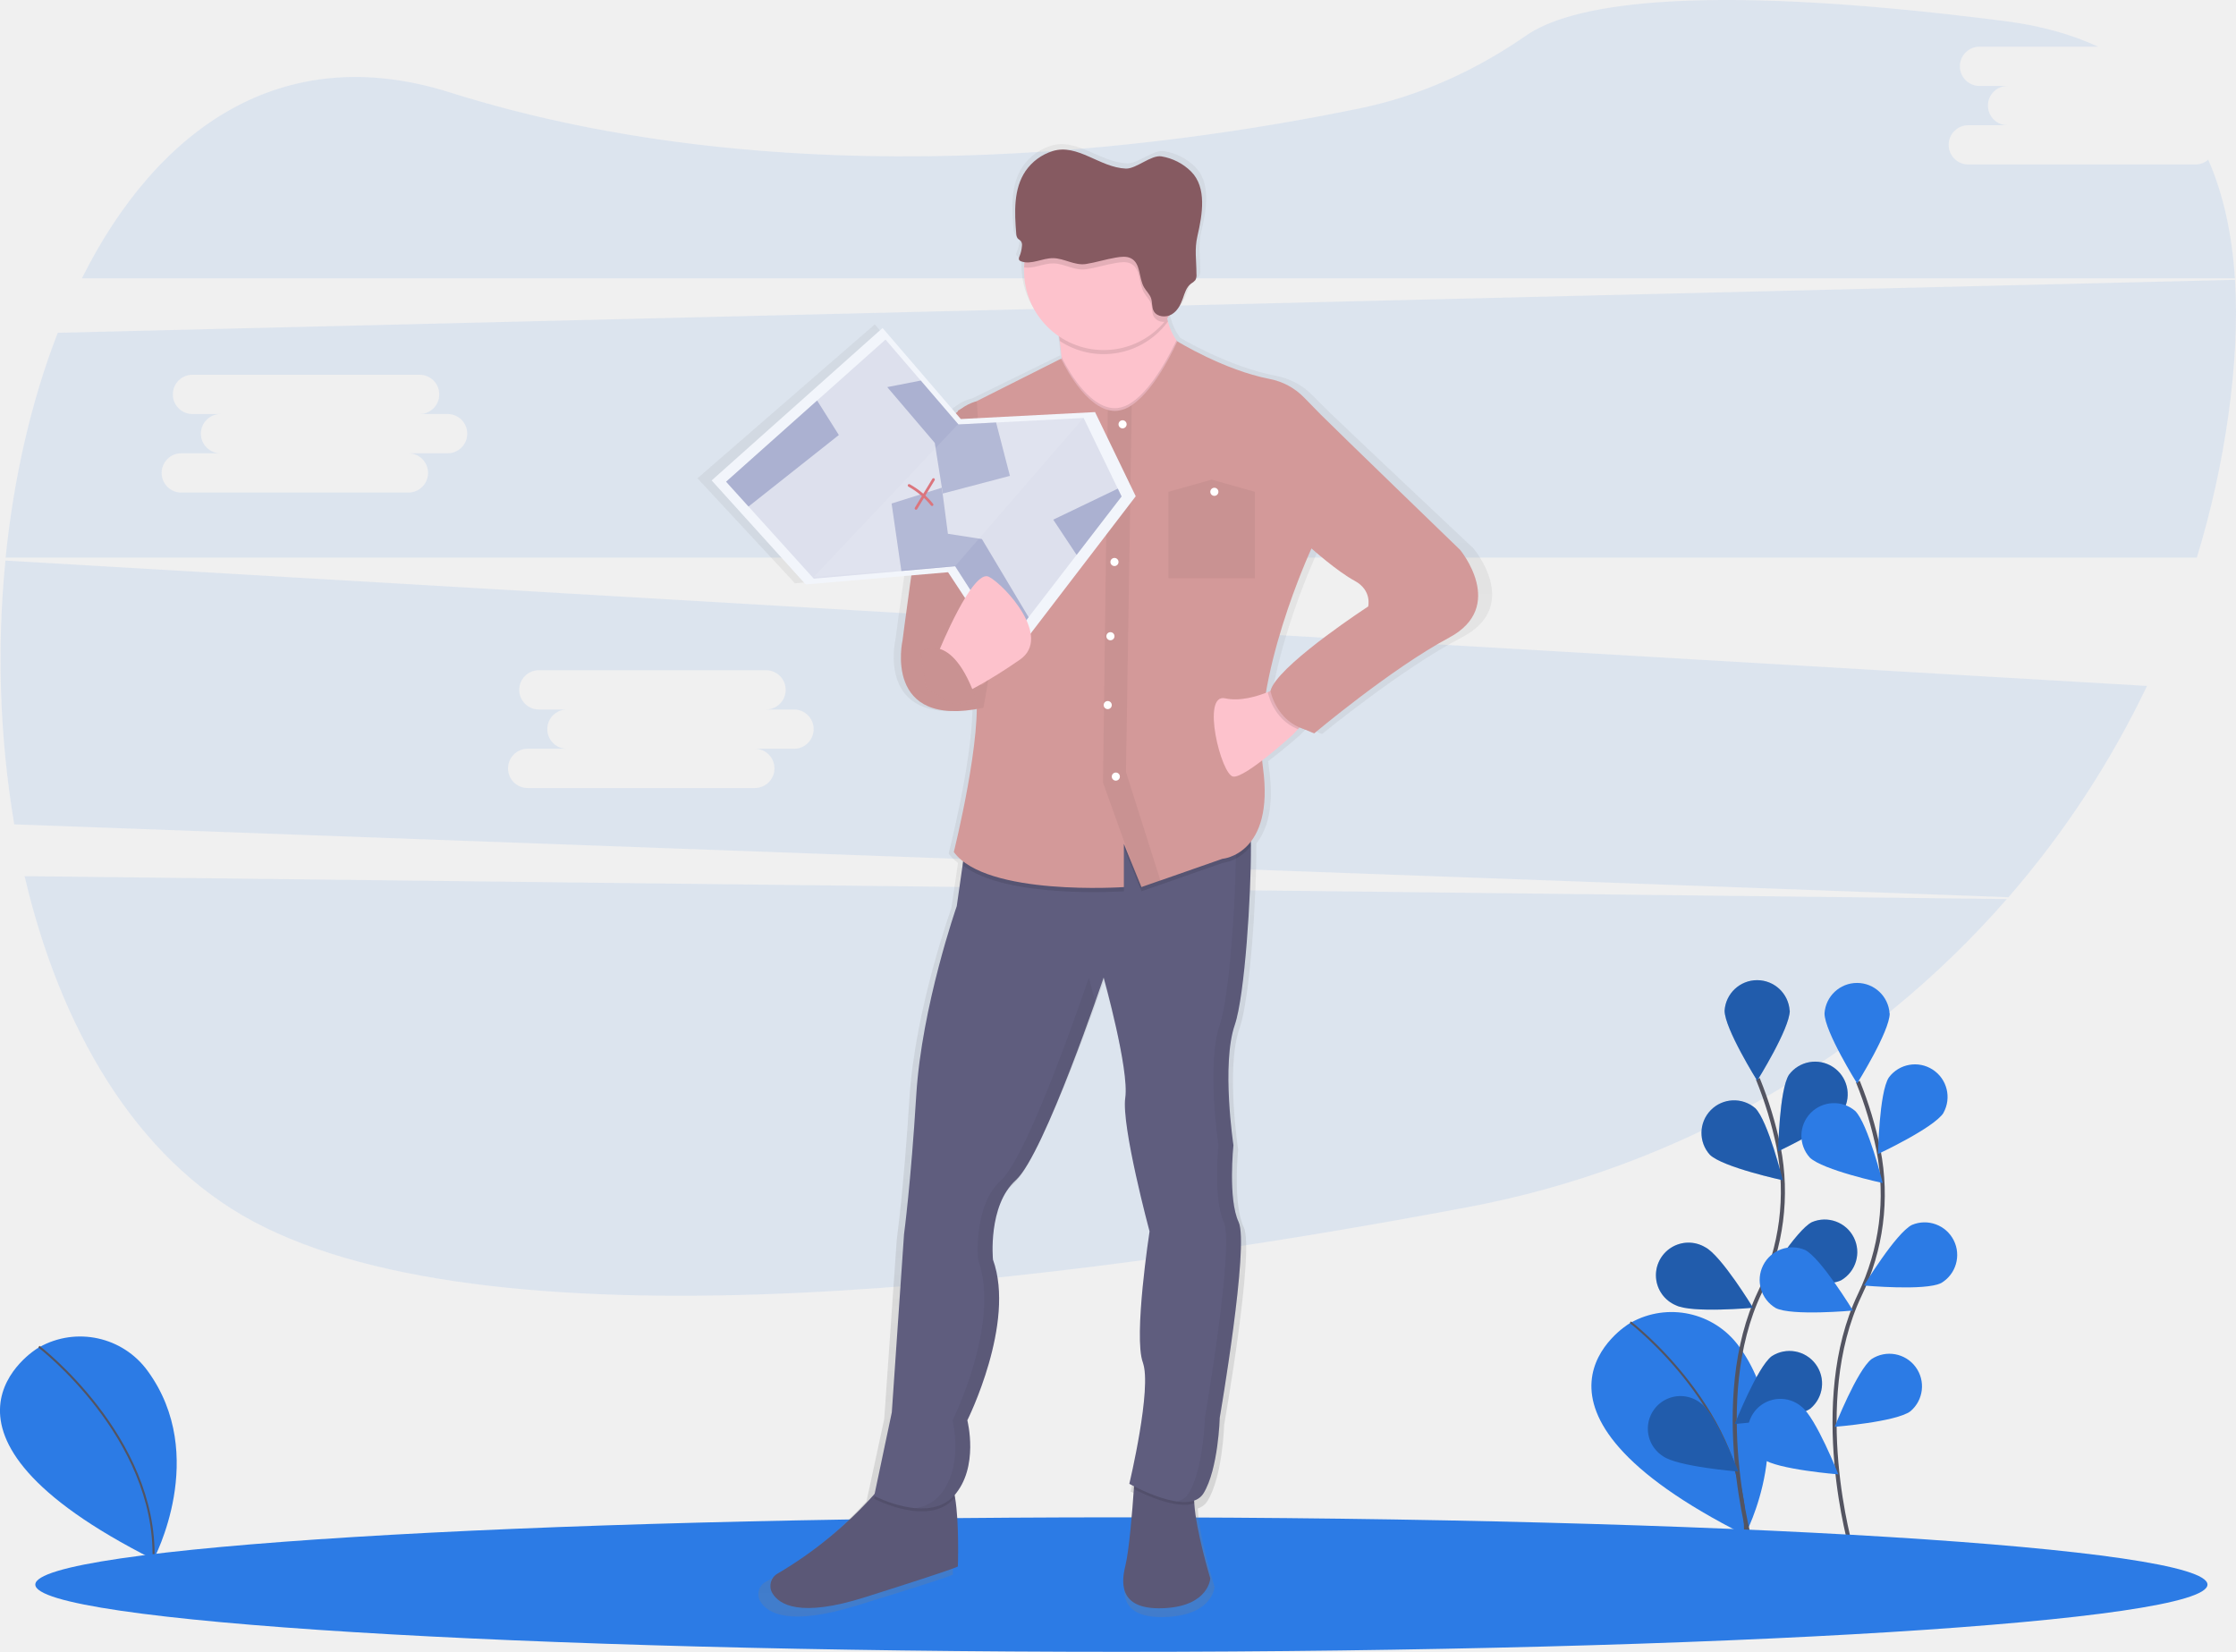
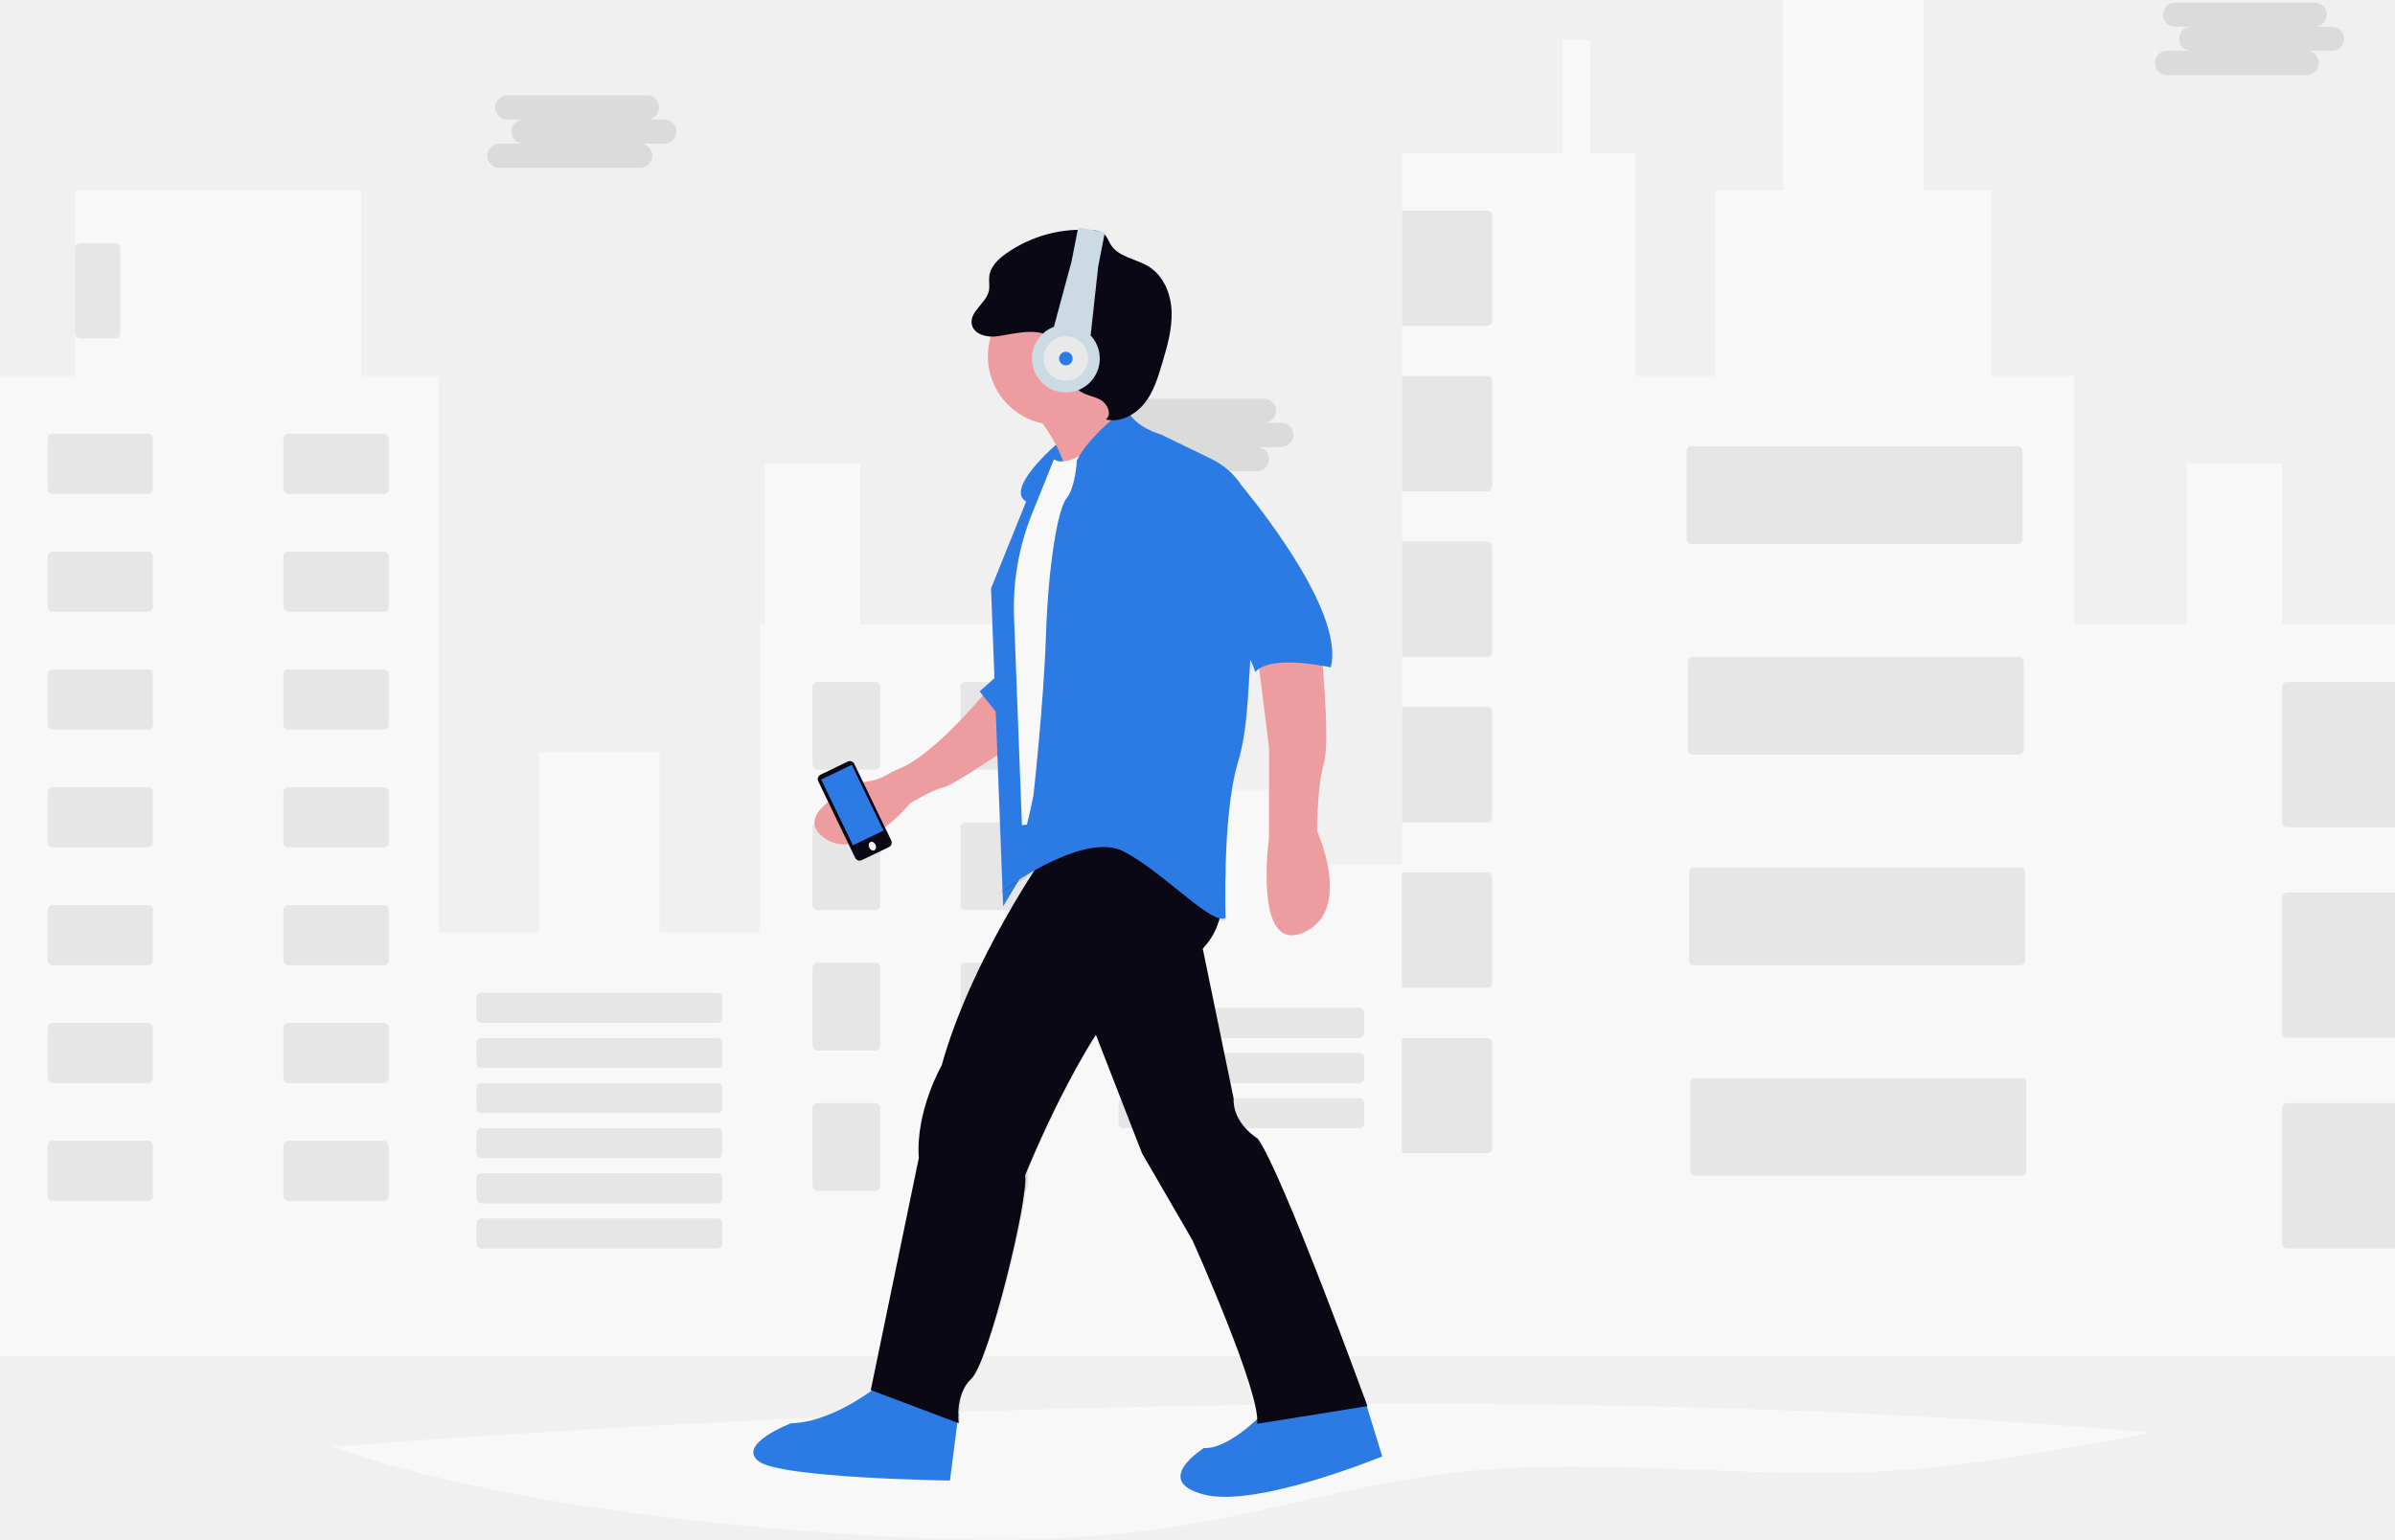
- <svg xmlns="http://www.w3.org/2000/svg" id="86b9c162-e770-4ffa-9cda-84e615f7dc7a" data-name="Layer 1" width="1097.33" height="810.62" viewBox="0 0 1097.33 810.62">
+ <svg xmlns="http://www.w3.org/2000/svg" xmlns:xlink="http://www.w3.org/1999/xlink" width="960" height="617.301" viewBox="0 0 960 617.301" role="img" artist="Katerina Limpitsouni" source="https://undraw.co/">
  <defs>
-     <linearGradient id="18f7bdf6-b159-4951-801a-ccf90bc3291f" x1="588.67" y1="838.15" x2="588.67" y2="115.47" gradientUnits="userSpaceOnUse">
-       <stop offset="0" stop-color="gray" stop-opacity="0.25" />
-       <stop offset="0.54" stop-color="gray" stop-opacity="0.12" />
-       <stop offset="1" stop-color="gray" stop-opacity="0.1" />
+     <linearGradient id="a-9" y1="0.506" x2="1" y2="0.506" gradientUnits="objectBoundingBox">
+       <stop offset="0" stop-color="gray" stop-opacity="0.251" />
+       <stop offset="0.54" stop-color="gray" stop-opacity="0.122" />
+       <stop offset="1" stop-color="gray" stop-opacity="0.102" />
    </linearGradient>
+     <linearGradient id="b-10" x1="0" y1="0.494" x2="1.008" y2="0.494" xlink:href="#a-9" />
+     <linearGradient id="c-11" x1="0" y1="0.506" x2="1.008" y2="0.506" xlink:href="#a-9" />
  </defs>
-   <path d="M63.41,474.66C80.77,548.86,117.52,613,175.6,644.09c120.7,64.61,392.91,31.29,596.07-7A465.21,465.21,0,0,0,1036.21,485.9Z" transform="translate(-51.34 -44.69)" fill="#2c7be5" opacity="0.1" />
-   <path d="M850.65,694.41S783,735.21,907.68,798c0,0,27.46-51-2.9-92.57a40.94,40.94,0,0,0-53.12-11.64Z" transform="translate(-51.34 -44.69)" fill="#2c7be5" />
-   <path d="M851.43,693.55S909.31,737.83,907.68,798" transform="translate(-51.34 -44.69)" fill="none" stroke="#535461" stroke-miterlimit="10" />
-   <path d="M69.65,706.41S2,747.21,126.68,810c0,0,27.46-51-2.9-92.57a40.94,40.94,0,0,0-53.12-11.64Z" transform="translate(-51.34 -44.69)" fill="#2c7be5" />
-   <path d="M70.43,705.55S128.31,749.83,126.68,810" transform="translate(-51.34 -44.69)" fill="none" stroke="#535461" stroke-miterlimit="10" />
-   <path d="M911,803.77s-21.19-72,4-124.91a113.65,113.65,0,0,0,9.19-71.3A191.13,191.13,0,0,0,914,574.1" transform="translate(-51.34 -44.69)" fill="none" stroke="#535461" stroke-miterlimit="10" stroke-width="2" />
-   <path d="M929.69,540.64c0,8.82-16,34.39-16,34.39s-16-25.57-16-34.39a16,16,0,0,1,31.93,0Z" transform="translate(-51.34 -44.69)" fill="#2c7be5" />
-   <path d="M956.08,589.48c-4.79,7.4-32.09,20.19-32.09,20.19s.5-30.14,5.29-37.54a16,16,0,0,1,26.8,17.36Z" transform="translate(-51.34 -44.69)" fill="#2c7be5" />
-   <path d="M954.93,672.95c-7.87,4-37.89,1.23-37.89,1.23s15.64-25.77,23.52-29.74a16,16,0,0,1,14.38,28.51Z" transform="translate(-51.34 -44.69)" fill="#2c7be5" />
-   <path d="M939.83,735.91c-7.09,5.24-37.14,7.61-37.14,7.61s11.06-28,18.15-33.29a16,16,0,0,1,19,25.67Z" transform="translate(-51.34 -44.69)" fill="#2c7be5" />
-   <path d="M890.46,611.38c6.32,6.14,35.79,12.51,35.79,12.51s-7.22-29.27-13.54-35.41a16,16,0,0,0-22.25,22.9Z" transform="translate(-51.34 -44.69)" fill="#2c7be5" />
-   <path d="M873.75,685.23c7.87,4,37.89,1.23,37.89,1.23S896,660.69,888.12,656.72a16,16,0,1,0-14.38,28.51Z" transform="translate(-51.34 -44.69)" fill="#2c7be5" />
-   <path d="M867.35,759.24c7.09,5.24,37.14,7.61,37.14,7.61s-11.06-28-18.15-33.29a16,16,0,1,0-19,25.67Z" transform="translate(-51.34 -44.69)" fill="#2c7be5" />
-   <path d="M929.69,540.64c0,8.82-16,34.39-16,34.39s-16-25.57-16-34.39a16,16,0,0,1,31.93,0Z" transform="translate(-51.34 -44.69)" opacity="0.25" />
-   <path d="M956.08,589.48c-4.79,7.4-32.09,20.19-32.09,20.19s.5-30.14,5.29-37.54a16,16,0,0,1,26.8,17.36Z" transform="translate(-51.34 -44.69)" opacity="0.25" />
-   <path d="M954.93,672.95c-7.87,4-37.89,1.23-37.89,1.23s15.64-25.77,23.52-29.74a16,16,0,0,1,14.38,28.51Z" transform="translate(-51.34 -44.69)" opacity="0.25" />
-   <path d="M939.83,735.91c-7.09,5.24-37.14,7.61-37.14,7.61s11.06-28,18.15-33.29a16,16,0,0,1,19,25.67Z" transform="translate(-51.34 -44.69)" opacity="0.25" />
-   <path d="M890.46,611.38c6.32,6.14,35.79,12.51,35.79,12.51s-7.22-29.27-13.54-35.41a16,16,0,0,0-22.25,22.9Z" transform="translate(-51.34 -44.69)" opacity="0.25" />
-   <path d="M873.75,685.23c7.87,4,37.89,1.23,37.89,1.23S896,660.69,888.12,656.72a16,16,0,1,0-14.38,28.51Z" transform="translate(-51.34 -44.69)" opacity="0.25" />
-   <path d="M867.35,759.24c7.09,5.24,37.14,7.61,37.14,7.61s-11.06-28-18.15-33.29a16,16,0,1,0-19,25.67Z" transform="translate(-51.34 -44.69)" opacity="0.25" />
-   <path d="M960,805.14s-21.19-72,4-124.91a113.65,113.65,0,0,0,9.19-71.3,191.13,191.13,0,0,0-10.09-33.46" transform="translate(-51.34 -44.69)" fill="none" stroke="#535461" stroke-miterlimit="10" stroke-width="2" />
-   <path d="M978.73,542c0,8.82-16,34.39-16,34.39s-16-25.57-16-34.39a16,16,0,0,1,31.93,0Z" transform="translate(-51.34 -44.69)" fill="#2c7be5" />
-   <path d="M1005.12,590.85C1000.33,598.25,973,611,973,611s.5-30.14,5.29-37.54a16,16,0,0,1,26.8,17.36Z" transform="translate(-51.34 -44.69)" fill="#2c7be5" />
-   <path d="M1004,674.32c-7.87,4-37.89,1.23-37.89,1.23s15.64-25.77,23.52-29.74A16,16,0,0,1,1004,674.32Z" transform="translate(-51.34 -44.69)" fill="#2c7be5" />
-   <path d="M988.87,737.28c-7.09,5.24-37.14,7.61-37.14,7.61s11.06-28,18.15-33.29a16,16,0,0,1,19,25.67Z" transform="translate(-51.34 -44.69)" fill="#2c7be5" />
-   <path d="M939.5,612.75c6.32,6.14,35.79,12.51,35.79,12.51s-7.22-29.27-13.54-35.41a16,16,0,0,0-22.25,22.9Z" transform="translate(-51.34 -44.69)" fill="#2c7be5" />
-   <path d="M922.78,686.6c7.87,4,37.89,1.23,37.89,1.23S945,662.06,937.16,658.09a16,16,0,0,0-14.38,28.51Z" transform="translate(-51.34 -44.69)" fill="#2c7be5" />
-   <path d="M916.38,760.61c7.09,5.24,37.14,7.61,37.14,7.61s-11.06-28-18.15-33.29a16,16,0,1,0-19,25.67Z" transform="translate(-51.34 -44.69)" fill="#2c7be5" />
-   <path d="M1128.77,125.41H1017.3a9.63,9.63,0,1,1,0-19.27h19.27a9.63,9.63,0,0,1,0-19.27H1022.8a9.63,9.63,0,0,1,0-19.27H1081c-12.91-6-28-10.27-45.38-12.51-158.64-20.38-215.28-6.9-235.26,7-24.65,17.1-52.15,29.68-81.54,35.74C620.92,118,437.87,142.29,272,90c-82.46-26-143.75,17.92-180.48,91.28H1148.13c-1.38-21.32-5.51-41-13.09-58.24A9.58,9.58,0,0,1,1128.77,125.41Z" transform="translate(-51.34 -44.69)" fill="#2c7be5" opacity="0.1" />
-   <path d="M54,319.79a491.06,491.06,0,0,0,4.33,129.46L1037,485a460,460,0,0,0,68-103.7ZM441,412.14H421.77a9.63,9.63,0,0,1,0,19.27H310.3a9.63,9.63,0,1,1,0-19.27h19.27a9.63,9.63,0,0,1,0-19.27H315.8a9.63,9.63,0,0,1,0-19.27H427.27a9.63,9.63,0,1,1,0,19.27H441a9.63,9.63,0,0,1,0,19.27Z" transform="translate(-51.34 -44.69)" fill="#2c7be5" opacity="0.1" />
-   <path d="M1148.17,182,79.68,208c-13,33.41-21.61,71.19-25.59,110.34H1129.45A456.46,456.46,0,0,0,1145,248C1148.17,225,1149.46,202.71,1148.17,182ZM271,267.14H251.77a9.63,9.63,0,0,1,0,19.27H140.3a9.63,9.63,0,1,1,0-19.27h19.27a9.63,9.63,0,0,1,0-19.27H145.8a9.63,9.63,0,0,1,0-19.27H257.27a9.63,9.63,0,1,1,0,19.27H271a9.63,9.63,0,0,1,0,19.27Z" transform="translate(-51.34 -44.69)" fill="#2c7be5" opacity="0.1" />
-   <ellipse cx="550.33" cy="777.62" rx="533" ry="33" fill="#2c7be5" />
-   <path d="M774.44,313.8s-61.81-58.17-70.74-66.87c-3.11-3-6.05-6-8.56-8.53a33.57,33.57,0,0,0-17.73-9.29c-23.16-4.39-46.85-18.63-46.85-18.63h0c-.13-.17-.26-.32-.38-.5a28.17,28.17,0,0,1-4.35-9.3c-.13-.49-.26-1-.37-1.52q.56-.72,1.09-1.47a7.16,7.16,0,0,0,1.17-.53c2.93-1.67,4.58-4.76,5.69-7.8,1-2.69,1.8-5.66,4.18-7.41a8.74,8.74,0,0,0,2.27-1.81,5.33,5.33,0,0,0,.53-3.09c0-6.83-1.09-12.07.5-18.73,2.54-10.66,4.87-24-3.18-31.91a28.11,28.11,0,0,0-15.16-7.55c-5.17-.82-12.82,6.22-18.06,6-13.35-.51-24.6-12.55-37.29-8.66a26.22,26.22,0,0,0-13.7,9.82c-6.26,8.92-5.66,20.46-4.76,31.1a3.87,3.87,0,0,0,.69,2.27c.47.55,1.22.84,1.68,1.39a3.37,3.37,0,0,1,.52,2.49,16.34,16.34,0,0,1-1.24,5,2,2,0,0,0-.19,1.81,1.89,1.89,0,0,0,1,.68,9.09,9.09,0,0,0,1.65.39c-.09.88-.17,1.76-.2,2.65,0,.5,0,1,0,1.51a39.14,39.14,0,0,0,17.82,32.68c.11.72.23,1.46.34,2.23.34,2.37.65,5,.88,7.86,0,.52.08,1,.12,1.57l-.27-.55-43,21.08a21.31,21.31,0,0,0-8.67,4.25l-.85.42v.25q-.53.44-1.08.94L480.63,203.9l-87,75.52,47.84,51.51,53.76-4.48c-2.65,18.2-4.46,32.15-4.46,32.15s-9.83,42.13,37.79,34.07c-.31,26.57-11.69,70.91-11.69,70.91a23.42,23.42,0,0,0,4.63,4.57l-.27,1.81-3,20.37s-17.86,49.48-20.6,93.61-6.18,68.87-6.18,68.87l-6.18,88.27-8.69,40.36a204.06,204.06,0,0,1-49.4,39.5,6.92,6.92,0,0,0-2.8,9.48c3.52,6.06,14.35,12.35,47.15,2.27,52.2-16,47.39-15.38,47.39-15.38s.77-21.42-1.45-34.12c-.07-.38-.14-.75-.21-1.12,12.5-14.09,6.46-37,6.46-37s24.72-48.14,13-79.57c0,0-2.75-26.75,11.68-39.45.2-.18.41-.38.62-.59l.19-.2.47-.5.21-.23.55-.64.12-.14c.22-.27.45-.56.68-.86l.18-.24L552,622l.22-.32.54-.79.18-.26.73-1.11.14-.22.61-1,.23-.38.56-.94.21-.36.77-1.34v0l.77-1.38.22-.41.59-1.09.23-.44.71-1.35.09-.17.82-1.6.2-.39.64-1.27.24-.48.67-1.36.17-.34.84-1.75.14-.29.7-1.49.24-.51.65-1.39.21-.45.86-1.87,0,0,.83-1.85.23-.51.65-1.47.22-.51L568,591l0-.08.87-2,.19-.43.68-1.58.23-.53.71-1.69.14-.32.86-2,.14-.33.71-1.7.23-.55.65-1.59.19-.46.83-2,.07-.17.75-1.85.23-.57.61-1.52.22-.55.72-1.82.07-.19.78-2,.23-.58.56-1.43.24-.63.59-1.52.17-.45.73-1.89.2-.52.53-1.38.27-.7.47-1.22.25-.66.66-1.75.19-.51.48-1.28.27-.71.4-1.07.27-.73.45-1.21.29-.78.45-1.22.29-.78.31-.84.29-.8.25-.69.67-1.82.11-.31.31-.86.21-.57.32-.87.15-.41c2.87-7.91,4.63-13,4.63-13s13,45.47,11,59.51,12.36,66.2,12.36,66.2-8.24,52.16-3.43,64.86-6.87,60.18-6.87,60.18.89.49,2.4,1.24l-.09,1.29c-.75,10.44-2.38,30.5-4.37,38.26-2.75,10.7-1.37,22.07,20.6,20.73s22.66-14.71,22.66-14.71-7.25-23.38-8.14-37.17c0-.45,0-.89-.06-1.32l0,0,.62-.23.18-.07c.25-.11.49-.22.72-.34l0,0c.22-.12.42-.24.63-.37l.18-.12q.26-.18.51-.38l.12-.1q.3-.25.57-.52l.13-.13q.21-.23.41-.47l.14-.18c.16-.21.32-.43.47-.67,7.55-12,8.24-37.45,8.24-37.45s15.11-85.59,9.62-97-2.75-38.11-2.75-38.11-6.18-40.12.69-59.51c5.14-14.52,8.36-64.66,8.21-88.65q0-.75,0-1.47c0-.17,0-.34,0-.51,5.12-6.36,9-17.52,6.24-37.08-.16-1.11-.28-2.23-.4-3.37,7.8-5.83,15.5-12.68,15.5-12.68l2.66-2.74.85-.88c.74.31,1.52.59,2.33.84,3,1.36,5.14,2.12,5.14,2.12s39.15-32.1,68.68-47.48S774.44,313.8,774.44,313.8Zm-46.7,28.08S686.53,368,679,381.34a10,10,0,0,0-1,2.38l-1,.42h0l-1.26.48c6.31-36,23.2-71.49,23.2-71.49s13,11.37,22,16S727.74,341.89,727.74,341.89Z" transform="translate(-51.34 -44.69)" fill="url(#18f7bdf6-b159-4951-801a-ccf90bc3291f)" />
-   <path d="M475.73,828.55c-31.64,10-42.09,3.76-45.48-2.25a7,7,0,0,1,2.7-9.39,198.05,198.05,0,0,0,48-39.54c3.52-4,5.37-6.45,5.37-6.45s24.51-4.64,30.47,0c1.49,1.16,2.53,4.4,3.24,8.6,2.14,12.58,1.4,33.8,1.4,33.8S526.07,812.65,475.73,828.55Z" transform="translate(-51.34 -44.69)" fill="#5b5877" />
-   <path d="M645.3,819.27s-.66,13.25-21.86,14.57-22.52-9.94-19.87-20.53c1.92-7.68,3.49-27.55,4.21-37.9.27-3.93.42-6.48.42-6.48s33.12-3.31,29.81,6a20.65,20.65,0,0,0-.56,7.56C638.31,796.12,645.3,819.27,645.3,819.27Z" transform="translate(-51.34 -44.69)" fill="#5b5877" />
-   <path d="M520,779.52l-.59.68c-12.59,13.91-39.08,0-39.08,0l.59-2.82c3.52-4,5.37-6.45,5.37-6.45s24.51-4.64,30.47,0C518.29,772.08,519.33,775.32,520,779.52Z" transform="translate(-51.34 -44.69)" opacity="0.1" />
-   <path d="M638,774.89a20.65,20.65,0,0,0-.56,7.56c-8.66,3-24-4.1-29.67-7,.27-3.93.42-6.48.42-6.48S641.33,765.62,638,774.89Z" transform="translate(-51.34 -44.69)" opacity="0.1" />
-   <path d="M659.21,644.4c5.3,11.26-9.27,96-9.27,96s-.66,25.17-7.95,37.09-36.43-4.64-36.43-4.64,11.26-47,6.62-59.62S615.49,649,615.49,649s-13.91-51.67-11.92-65.58-10.6-59-10.6-59-29.15,86.78-43.06,99.36-11.26,39.08-11.26,39.08c11.26,31.13-12.59,78.83-12.59,78.83s6,23.18-6.62,37.09-39.08,0-39.08,0L489,737.8l6-87.44s3.31-24.51,6-68.23,19.87-92.74,19.87-92.74l2.88-20.18,2.42-16.92s134.47-4.64,137.78-5.3c.83-.17,1.25,4.89,1.29,12.86.15,23.77-3,73.43-7.92,87.82-6.62,19.21-.66,59-.66,59S653.91,633.14,659.21,644.4Z" transform="translate(-51.34 -44.69)" fill="#5f5d7e" />
-   <g opacity="0.05">
-     <path d="M585.69,524.5s-29.15,86.78-43.06,99.36-11.26,39.08-11.26,39.08c11.26,31.13-12.59,78.83-12.59,78.83s6,23.18-6.62,37.09a19,19,0,0,1-12.22,6c7,.73,14.39-.33,19.5-6,12.59-13.91,6.62-37.09,6.62-37.09s23.85-47.69,12.59-78.83c0,0-2.65-26.5,11.26-39.08,10.69-9.67,30.36-63.11,38.91-87.37C587.06,529.41,585.69,524.5,585.69,524.5Z" transform="translate(-51.34 -44.69)" />
-     <path d="M656.56,606.64s-6-39.74.66-59c5-14.39,8.06-64.05,7.92-87.82,0-8-.46-13-1.29-12.86-.41.08-2.88.23-6.87.42.56,1.36.84,5.92.88,12.45.15,23.77-3,73.43-7.92,87.82-6.62,19.21-.66,59-.66,59s-2.65,26.5,2.65,37.76-9.27,96-9.27,96-.66,25.17-7.95,37.09a8.84,8.84,0,0,1-6.08,4c5.67.84,10.83.14,13.36-4,7.29-11.92,7.95-37.09,7.95-37.09s14.57-84.79,9.27-96S656.56,606.64,656.56,606.64Z" transform="translate(-51.34 -44.69)" />
+   <g transform="translate(-493.23 -199.75)">
+     <path d="M983.867,671.574c-7.157,1.535-14.656,2.86-22.055,4.181-27.332,4.8-55.077,9.643-84.44,11.29-55.147,3.052-112.054-5.31-166.236-.092-45.386,4.357-82.922,17.709-127.263,23.655a481.911,481.911,0,0,1-63.712,3.847h-2.795q-4.021-.021-7.982-.084c-21.944-.343-43.979-1.693-65.491-3.42-67.924-5.436-137.054-15.4-188.984-33.745C406.118,665.716,717.59,648.079,983.867,671.574Z" transform="translate(371.434 102.595)" fill="#f8f8f8" />
+     <path d="M914.764,250.3V185.969h-38.2V250.3H831.33V150.785H798.157V76.4H771.016V0H714.723V76.4H687.581v74.387H655.414V61.319H637.319V16.084H626.262V61.319H561.927V346.806H512.67V316.649H482.513v30.157H433.257V250.3H344.8V185.969H306.6V250.3h-2.01V373.948H264.377V301.571H216.126v72.377H175.916V150.785H144.754V76.4H30.157v74.387H0V543.832H960V250.3Z" transform="translate(493.23 199.75)" fill="#f8f8f8" />
+     <path d="M2.01,0h38.2a2.01,2.01,0,0,1,2.01,2.01v20.1a2.01,2.01,0,0,1-2.01,2.01H2.01A2.01,2.01,0,0,1,0,22.115V2.01A2.01,2.01,0,0,1,2.01,0Z" transform="translate(512.329 373.656)" fill="#e6e6e6" />
+     <path d="M2.01,0h38.2a2.01,2.01,0,0,1,2.01,2.01v20.1a2.01,2.01,0,0,1-2.01,2.01H2.01A2.01,2.01,0,0,1,0,22.115V2.01A2.01,2.01,0,0,1,2.01,0Z" transform="translate(649.042 397.781) rotate(180)" fill="#e6e6e6" />
+     <path d="M2.01,0h38.2a2.01,2.01,0,0,1,2.01,2.01v20.1a2.01,2.01,0,0,1-2.01,2.01H2.01A2.01,2.01,0,0,1,0,22.115V2.01A2.01,2.01,0,0,1,2.01,0Z" transform="translate(512.329 420.902)" fill="#e6e6e6" />
+     <path d="M2.01,0h38.2a2.01,2.01,0,0,1,2.01,2.01v20.1a2.01,2.01,0,0,1-2.01,2.01H2.01A2.01,2.01,0,0,1,0,22.115V2.01A2.01,2.01,0,0,1,2.01,0Z" transform="translate(649.042 445.027) rotate(180)" fill="#e6e6e6" />
+     <path d="M2.01,0h38.2a2.01,2.01,0,0,1,2.01,2.01v20.1a2.01,2.01,0,0,1-2.01,2.01H2.01A2.01,2.01,0,0,1,0,22.115V2.01A2.01,2.01,0,0,1,2.01,0Z" transform="translate(512.329 468.148)" fill="#e6e6e6" />
+     <path d="M2.01,0h38.2a2.01,2.01,0,0,1,2.01,2.01v20.1a2.01,2.01,0,0,1-2.01,2.01H2.01A2.01,2.01,0,0,1,0,22.115V2.01A2.01,2.01,0,0,1,2.01,0Z" transform="translate(649.042 492.274) rotate(180)" fill="#e6e6e6" />
+     <path d="M2.01,0h38.2a2.01,2.01,0,0,1,2.01,2.01v20.1a2.01,2.01,0,0,1-2.01,2.01H2.01A2.01,2.01,0,0,1,0,22.115V2.01A2.01,2.01,0,0,1,2.01,0Z" transform="translate(512.329 515.394)" fill="#e6e6e6" />
+     <path d="M2.01,0h38.2a2.01,2.01,0,0,1,2.01,2.01v20.1a2.01,2.01,0,0,1-2.01,2.01H2.01A2.01,2.01,0,0,1,0,22.115V2.01A2.01,2.01,0,0,1,2.01,0Z" transform="translate(649.042 539.52) rotate(180)" fill="#e6e6e6" />
+     <path d="M2.01,0h38.2a2.01,2.01,0,0,1,2.01,2.01v20.1a2.01,2.01,0,0,1-2.01,2.01H2.01A2.01,2.01,0,0,1,0,22.115V2.01A2.01,2.01,0,0,1,2.01,0Z" transform="translate(512.329 562.64)" fill="#e6e6e6" />
+     <path d="M2.01,0h38.2a2.01,2.01,0,0,1,2.01,2.01v20.1a2.01,2.01,0,0,1-2.01,2.01H2.01A2.01,2.01,0,0,1,0,22.115V2.01A2.01,2.01,0,0,1,2.01,0Z" transform="translate(649.042 586.766) rotate(180)" fill="#e6e6e6" />
+     <path d="M2.01,0h38.2a2.01,2.01,0,0,1,2.01,2.01v20.1a2.01,2.01,0,0,1-2.01,2.01H2.01A2.01,2.01,0,0,1,0,22.115V2.01A2.01,2.01,0,0,1,2.01,0Z" transform="translate(512.329 609.886)" fill="#e6e6e6" />
+     <path d="M2.01,0h38.2a2.01,2.01,0,0,1,2.01,2.01v20.1a2.01,2.01,0,0,1-2.01,2.01H2.01A2.01,2.01,0,0,1,0,22.115V2.01A2.01,2.01,0,0,1,2.01,0Z" transform="translate(649.042 634.012) rotate(180)" fill="#e6e6e6" />
+     <path d="M2.01,0h38.2a2.01,2.01,0,0,1,2.01,2.01v20.1a2.01,2.01,0,0,1-2.01,2.01H2.01A2.01,2.01,0,0,1,0,22.115V2.01A2.01,2.01,0,0,1,2.01,0Z" transform="translate(512.329 657.132)" fill="#e6e6e6" />
+     <path d="M2.01,0h38.2a2.01,2.01,0,0,1,2.01,2.01v20.1a2.01,2.01,0,0,1-2.01,2.01H2.01A2.01,2.01,0,0,1,0,22.115V2.01A2.01,2.01,0,0,1,2.01,0Z" transform="translate(649.042 681.258) rotate(180)" fill="#e6e6e6" />
+     <path d="M2.01,0H96.5a2.01,2.01,0,0,1,2.01,2.01v8.042a2.01,2.01,0,0,1-2.01,2.01H2.01A2.01,2.01,0,0,1,0,10.052V2.01A2.01,2.01,0,0,1,2.01,0Z" transform="translate(684.225 597.823)" fill="#e6e6e6" />
+     <path d="M2.01,0H96.5a2.01,2.01,0,0,1,2.01,2.01v8.042a2.01,2.01,0,0,1-2.01,2.01H2.01A2.01,2.01,0,0,1,0,10.052V2.01A2.01,2.01,0,0,1,2.01,0Z" transform="translate(684.225 615.918)" fill="#e6e6e6" />
+     <path d="M2.01,0H96.5a2.01,2.01,0,0,1,2.01,2.01v8.042a2.01,2.01,0,0,1-2.01,2.01H2.01A2.01,2.01,0,0,1,0,10.052V2.01A2.01,2.01,0,0,1,2.01,0Z" transform="translate(684.225 634.012)" fill="#e6e6e6" />
+     <path d="M2.01,0H96.5a2.01,2.01,0,0,1,2.01,2.01v8.042a2.01,2.01,0,0,1-2.01,2.01H2.01A2.01,2.01,0,0,1,0,10.052V2.01A2.01,2.01,0,0,1,2.01,0Z" transform="translate(941.565 603.855)" fill="#e6e6e6" />
+     <path d="M2.01,0H96.5a2.01,2.01,0,0,1,2.01,2.01v8.042a2.01,2.01,0,0,1-2.01,2.01H2.01A2.01,2.01,0,0,1,0,10.052V2.01A2.01,2.01,0,0,1,2.01,0Z" transform="translate(941.565 621.949)" fill="#e6e6e6" />
+     <path d="M2.01,0H96.5a2.01,2.01,0,0,1,2.01,2.01v8.042a2.01,2.01,0,0,1-2.01,2.01H2.01A2.01,2.01,0,0,1,0,10.052V2.01A2.01,2.01,0,0,1,2.01,0Z" transform="translate(941.565 640.043)" fill="#e6e6e6" />
+     <path d="M2.01,0H96.5a2.01,2.01,0,0,1,2.01,2.01v8.042a2.01,2.01,0,0,1-2.01,2.01H2.01A2.01,2.01,0,0,1,0,10.052V2.01A2.01,2.01,0,0,1,2.01,0Z" transform="translate(684.225 652.106)" fill="#e6e6e6" />
+     <path d="M2.01,0H96.5a2.01,2.01,0,0,1,2.01,2.01v8.042a2.01,2.01,0,0,1-2.01,2.01H2.01A2.01,2.01,0,0,1,0,10.052V2.01A2.01,2.01,0,0,1,2.01,0Z" transform="translate(684.225 670.2)" fill="#e6e6e6" />
+     <path d="M2.01,0H96.5a2.01,2.01,0,0,1,2.01,2.01v8.042a2.01,2.01,0,0,1-2.01,2.01H2.01A2.01,2.01,0,0,1,0,10.052V2.01A2.01,2.01,0,0,1,2.01,0Z" transform="translate(684.225 688.294)" fill="#e6e6e6" />
+     <path d="M2.01,0h23.12a2.01,2.01,0,0,1,2.01,2.01V33.173a2.01,2.01,0,0,1-2.01,2.01H2.01A2.01,2.01,0,0,1,0,33.173V2.01A2.01,2.01,0,0,1,2.01,0Z" transform="translate(818.926 473.174)" fill="#e6e6e6" />
+     <path d="M2.01,0h23.12a2.01,2.01,0,0,1,2.01,2.01V33.173a2.01,2.01,0,0,1-2.01,2.01H2.01A2.01,2.01,0,0,1,0,33.173V2.01A2.01,2.01,0,0,1,2.01,0Z" transform="translate(905.377 508.357) rotate(180)" fill="#e6e6e6" />
+     <path d="M2.01,0h23.12a2.01,2.01,0,0,1,2.01,2.01V33.173a2.01,2.01,0,0,1-2.01,2.01H2.01A2.01,2.01,0,0,1,0,33.173V2.01A2.01,2.01,0,0,1,2.01,0Z" transform="translate(818.926 529.467)" fill="#e6e6e6" />
+     <path d="M2.01,0h23.12a2.01,2.01,0,0,1,2.01,2.01V33.173a2.01,2.01,0,0,1-2.01,2.01H2.01A2.01,2.01,0,0,1,0,33.173V2.01A2.01,2.01,0,0,1,2.01,0Z" transform="translate(905.377 564.651) rotate(180)" fill="#e6e6e6" />
+     <path d="M2.01,0h23.12a2.01,2.01,0,0,1,2.01,2.01V33.173a2.01,2.01,0,0,1-2.01,2.01H2.01A2.01,2.01,0,0,1,0,33.173V2.01A2.01,2.01,0,0,1,2.01,0Z" transform="translate(818.926 585.76)" fill="#e6e6e6" />
+     <path d="M2.01,0h23.12a2.01,2.01,0,0,1,2.01,2.01V33.173a2.01,2.01,0,0,1-2.01,2.01H2.01A2.01,2.01,0,0,1,0,33.173V2.01A2.01,2.01,0,0,1,2.01,0Z" transform="translate(905.377 620.944) rotate(180)" fill="#e6e6e6" />
+     <path d="M2.01,0h23.12a2.01,2.01,0,0,1,2.01,2.01V33.173a2.01,2.01,0,0,1-2.01,2.01H2.01A2.01,2.01,0,0,1,0,33.173V2.01A2.01,2.01,0,0,1,2.01,0Z" transform="translate(818.926 642.054)" fill="#e6e6e6" />
+     <path d="M2.01,0h23.12a2.01,2.01,0,0,1,2.01,2.01V33.173a2.01,2.01,0,0,1-2.01,2.01H2.01A2.01,2.01,0,0,1,0,33.173V2.01A2.01,2.01,0,0,1,2.01,0Z" transform="translate(905.377 677.237) rotate(180)" fill="#e6e6e6" />
+     <path d="M0,0H34.178a2.01,2.01,0,0,1,2.01,2.01V44.23a2.01,2.01,0,0,1-2.01,2.01H0Z" transform="translate(1055.157 284.19)" fill="#e6e6e6" />
+     <path d="M0,0H34.178a2.01,2.01,0,0,1,2.01,2.01V44.23a2.01,2.01,0,0,1-2.01,2.01H0Z" transform="translate(1055.157 350.535)" fill="#e6e6e6" />
+     <path d="M0,0H34.178a2.01,2.01,0,0,1,2.01,2.01V44.23a2.01,2.01,0,0,1-2.01,2.01H0Z" transform="translate(1055.157 416.881)" fill="#e6e6e6" />
+     <path d="M0,0H34.178a2.01,2.01,0,0,1,2.01,2.01V44.23a2.01,2.01,0,0,1-2.01,2.01H0Z" transform="translate(1055.157 483.226)" fill="#e6e6e6" />
+     <path d="M0,0H34.178a2.01,2.01,0,0,1,2.01,2.01V44.23a2.01,2.01,0,0,1-2.01,2.01H0Z" transform="translate(1055.157 549.572)" fill="#e6e6e6" />
+     <path d="M0,0H34.178a2.01,2.01,0,0,1,2.01,2.01V44.23a2.01,2.01,0,0,1-2.01,2.01H0Z" transform="translate(1055.157 615.918)" fill="#e6e6e6" />
+     <path d="M2.01,0H132.691a2.01,2.01,0,0,1,2.01,2.01V37.194a2.01,2.01,0,0,1-2.01,2.01H2.01A2.01,2.01,0,0,1,0,37.194V2.01A2.01,2.01,0,0,1,2.01,0Z" transform="translate(1169.251 378.682)" fill="#e6e6e6" />
+     <path d="M2.01,0H132.691a2.01,2.01,0,0,1,2.01,2.01V37.194a2.01,2.01,0,0,1-2.01,2.01H2.01A2.01,2.01,0,0,1,0,37.194V2.01A2.01,2.01,0,0,1,2.01,0Z" transform="translate(1169.754 463.122)" fill="#e6e6e6" />
+     <path d="M2.01,0H132.691a2.01,2.01,0,0,1,2.01,2.01V37.194a2.01,2.01,0,0,1-2.01,2.01H2.01A2.01,2.01,0,0,1,0,37.194V2.01A2.01,2.01,0,0,1,2.01,0Z" transform="translate(1170.256 547.562)" fill="#e6e6e6" />
+     <path d="M2.01,0H132.691a2.01,2.01,0,0,1,2.01,2.01V37.194a2.01,2.01,0,0,1-2.01,2.01H2.01A2.01,2.01,0,0,1,0,37.194V2.01A2.01,2.01,0,0,1,2.01,0Z" transform="translate(1170.759 632.001)" fill="#e6e6e6" />
+     <path d="M2.01,0H16.084a2.01,2.01,0,0,1,2.01,2.01V36.188a2.01,2.01,0,0,1-2.01,2.01H2.01A2.01,2.01,0,0,1,0,36.188V2.01A2.01,2.01,0,0,1,2.01,0Z" transform="translate(523.387 297.258)" fill="#e6e6e6" />
+     <path d="M2,0H45.236a0,0,0,0,1,0,0V58.3a0,0,0,0,1,0,0H2a2,2,0,0,1-2-2V2A2,2,0,0,1,2,0Z" transform="translate(1407.994 473.174)" fill="#e6e6e6" />
+     <path d="M2,0H45.236a0,0,0,0,1,0,0V58.3a0,0,0,0,1,0,0H2a2,2,0,0,1-2-2V2A2,2,0,0,1,2,0Z" transform="translate(1407.994 557.614)" fill="#e6e6e6" />
+     <path d="M2,0H45.236a0,0,0,0,1,0,0V58.3a0,0,0,0,1,0,0H2a2,2,0,0,1-2-2V2A2,2,0,0,1,2,0Z" transform="translate(1407.994 642.054)" fill="#e6e6e6" />
+     <path d="M387.549,157.48h-6.916a4.845,4.845,0,1,0,0-9.68H324.611a4.845,4.845,0,0,0,0,9.68h6.916a4.845,4.845,0,1,0,0,9.68h-9.68a4.845,4.845,0,1,0,0,9.68h56.022a4.845,4.845,0,1,0,0-9.68h9.68a4.845,4.845,0,1,0,0-9.68Z" transform="translate(371.747 90.199)" fill="#252223" opacity="0.1" />
+     <path d="M633.549,278.48h-6.916a4.845,4.845,0,1,0,0-9.68H570.611a4.845,4.845,0,0,0,0,9.68h6.916a4.845,4.845,0,1,0,0,9.68h-9.68a4.845,4.845,0,1,0,0,9.68h56.022a4.845,4.845,0,1,0,0-9.68h9.68a4.845,4.845,0,1,0,0-9.68Z" transform="translate(373.035 90.833)" fill="#252223" opacity="0.1" />
+     <path d="M1052.549,120.48h-6.916a4.845,4.845,0,1,0,0-9.68H989.611a4.845,4.845,0,0,0,0,9.68h6.916a4.845,4.845,0,1,0,0,9.68h-9.68a4.845,4.845,0,1,0,0,9.68h56.022a4.845,4.845,0,0,0,0-9.68h9.681a4.845,4.845,0,1,0,0-9.68Z" transform="translate(375.229 90.005)" fill="#252223" opacity="0.1" />
+     <path d="M520.076,465.94c-.774.563-1.2.875-1.2.875a5.1,5.1,0,0,0,1.2-.875Z" transform="translate(372.805 91.865)" fill="url(#a-9)" />
+     <path d="M521.006,466.88c-.774.563-1.2.875-1.2.875A5.1,5.1,0,0,0,521.006,466.88Z" transform="translate(372.81 91.87)" fill="url(#b-10)" />
+     <path d="M521.006,465.94c-.774.563-1.2.875-1.2.875a5.1,5.1,0,0,0,1.2-.875Z" transform="translate(372.81 91.865)" fill="url(#c-11)" />
+     <path d="M628.232,671.525S613.6,687.916,602.59,687.453c0,0-21.09,13.126,0,18.624s71.481-15.3,71.481-15.3L666.713,666.8Z" transform="translate(373.194 92.916)" fill="#2C7BE5" />
+     <path d="M554.62,510.311,578,570.374l20.225,34.892s27.734,61.661,25.9,73.583l44.23-7.107s-34.389-94.492-44.009-107.279c0,0-10.052-5.961-9.63-16.084l-12.375-60.063s12.063-11.62,5.308-26.136a24.382,24.382,0,0,0-1.186-2.252c-9.248-15.591-44.049-6.916-44.049-6.916Z" transform="translate(372.992 91.785)" fill="#090814" />
+     <path d="M474.167,661.47s-18.335,15.591-36.188,16.084c0,0-21.729,8.292-13.033,15.168s76.755,7.762,76.755,7.762l3.448-26.83Z" transform="translate(372.303 92.889)" fill="#2C7BE5" />
+     <path d="M540.368,449.421s-30.258,42.642-42.22,85.737c0,0-10.545,18.335-9.168,37.133l-19.26,93.075,35.3,13.3s-1.83-11.46,5.026-17.883,22.919-71.523,21.552-81.605c0,0,22-55.017,44.009-76.569s32.962-26.518,36.188-45.125C611.891,457.483,560.111,432.452,540.368,449.421Z" transform="translate(372.548 91.747)" fill="#090814" />
+     <g transform="translate(876.492 534.811)" opacity="0.1">
+       <path d="M559.762,443.07c22.728.271,51.036,13.953,51.036,13.953-3.237,18.607-14.184,23.573-36.188,45.125s-44.019,76.559-44.019,76.559c1.377,10.052-14.666,75.192-21.552,81.605-6.031,5.589-5.368,14.988-5.117,17.34l1.448.543s-1.83-11.46,5.026-17.883,22.949-71.553,21.572-81.605c0,0,22-55.016,44.009-76.569s32.962-26.518,36.188-45.125C612.175,457.073,582.7,442.789,559.762,443.07Z" transform="translate(-503.766 -443.066)" />
+     </g>
+     <path d="M518.049,383.26s-21.884,27.252-36.651,33.173a34.876,34.876,0,0,0-4.7,2.312,18.989,18.989,0,0,1-6.755,2.644,16.556,16.556,0,0,0-5.117,1.347c-7.68,3.538-25.392,13.068-13.7,21.512,14.666,10.545,34.389-13.752,34.389-13.752s8.374-5.247,13.3-6.423S526.3,407.124,526.3,407.124Z" transform="translate(372.43 91.432)" fill="#ed9da0" />
+     <path d="M6552.685-22916.129l-6.456-8.068,5.946-5.326-1.37-35.965,14.07-34.842c-8.731-5.039,12.134-22.922,12.134-22.922l2.906,6.848-10.678,21.107c-11.158,10.088-7.275,52.725-7.275,52.725l13.59,71.527-19.894,33.01Z" transform="translate(-5660.335 23401.178)" fill="#2C7BE5" />
+     <path d="M31.463,76.137c.246-6.326-5.3-15.54-9.479-21.55a27.573,27.573,0,1,1,28.989-12.4A41.873,41.873,0,0,0,58.66,58.657s-19.713,19.7-25.575,19.7C32.011,78.361,31.4,77.7,31.463,76.137Z" transform="translate(889.193 314.961)" fill="#ed9da0" />
+     <path d="M623.95,371.434l4.584,36.681V444.3s-6.424,46.764,13.752,38.058,5.5-40.8,5.5-40.8,0-17.883,2.754-27.051S649.131,365,649.131,365Z" transform="translate(373.355 91.336)" fill="#ed9da0" />
+     <path d="M561.642,285.2s-12.374,11.922-18.8,7.791l-8.806,21.884a100.522,100.522,0,0,0-7.157,42.16l3.136,82.671,13.752-1.83,4.584-78.408,6.876-47.678Z" transform="translate(372.847 90.919)" fill="#f8f8f8" />
+     <g transform="translate(893.253 363.513)" opacity="0.1">
+       <path d="M572,272.66s-15.36,12.153-19.944,21.773c0,0-.462,10.545-4.121,15.129s-7.338,27.513-8.253,55.017-5.026,64.184-5.026,64.184-6.876,35.756-14.214,39.425c0,0,33.927-25.674,50.433-16.968s35.3,29.805,40.8,26.589c0,0-1.327-40.209,4.694-61.611q.171-.613.352-1.2c6.423-21.11,2.292-49.97,9.63-62.325,0,0,0-22.407-4.232-39.144a30.248,30.248,0,0,0-16.184-19.753l-20.386-9.871S573.828,281.365,572,272.66Z" transform="translate(-520.44 -272.66)" />
+     </g>
+     <path d="M50.435,177.9c-14.667-7.736-43.084,11.667-49.24,16.091,6.873-6.583,13.022-38.551,13.022-38.551S18.329,118.76,19.24,91.26s4.595-50.435,8.254-55.018,4.124-15.126,4.124-15.126C36.2,11.463,51.328,0,51.328,0c3.439,8.023,13.764,10.575,13.764,10.575l20.383,9.872A30.266,30.266,0,0,1,97.628,31.081c11.41,13.936,40.963,52.57,35.77,73,0,0-23.845-5.5-30.261,1.828a41.3,41.3,0,0,0-1.982-5.014c-.986,12.934-1.073,28.225-4.892,40.781-.122.386-.238.786-.354,1.192-6.02,21.4-4.693,61.613-4.693,61.613a2.616,2.616,0,0,1-1.329.325C83.12,204.8,65.795,186,50.435,177.9ZM1.195,193.992A4.964,4.964,0,0,1,0,194.867S.422,194.548,1.195,193.992Z" transform="translate(893.252 363.277)" fill="#2C7BE5" />
+     <path d="M509.628,226.938c-4.063.545-9.241-.852-10.025-4.829-.988-5.11,5.809-8.389,6.865-13.466.392-1.908-.077-3.892.153-5.817.46-3.892,3.6-6.882,6.814-9.147a52.3,52.3,0,0,1,34.784-9.267,7.811,7.811,0,0,1,4.31,1.363c1.337,1.1,1.857,2.887,2.768,4.361,3.151,5.11,10.22,5.681,15.28,8.849,5.962,3.7,8.866,10.979,9.13,17.963S578,230.788,576,237.5c-1.7,5.706-3.407,11.566-7.12,16.234s-9.786,7.938-15.569,6.533c2.649-1.908.724-6.337-2.146-7.9s-6.43-1.823-8.883-3.969-3.177-5.655-4.029-8.849c-1.005-4.029-2.47-8.117-5.408-11.072C527.113,222.722,516.705,225.984,509.628,226.938Z" transform="translate(383.144 107.673)" fill="#090814" />
+     <path d="M0,52.5a13.6,13.6,0,0,1,8.8-12.72l7.078-26.235L18.37.773a.937.937,0,0,1,.4-.608.927.927,0,0,1,.714-.147L28.3,1.726a.929.929,0,0,1,.609.4.939.939,0,0,1,.14.713l-2.494,12.78L23.529,43.229A13.593,13.593,0,1,1,0,52.5Z" transform="translate(906.869 291.008)" fill="#cbdae3" />
+     <ellipse cx="8.909" cy="8.909" rx="8.909" ry="8.909" transform="translate(911.552 334.601)" fill="#e9e9e9" />
+     <ellipse cx="2.717" cy="2.717" rx="2.717" ry="2.717" transform="translate(917.744 340.795)" fill="#2C7BE5" />
+     <rect width="16.044" height="38.058" rx="2" transform="translate(820.351 511.212) rotate(-25.74)" fill="#090814" />
+     <rect width="13.6" height="29.27" transform="translate(822.395 512.317) rotate(-25.74)" fill="#2C7BE5" />
+     <ellipse cx="1.377" cy="1.83" rx="1.377" ry="1.83" transform="translate(840.875 537.971) rotate(-25.74)" fill="#f2f2f2" />
  </g>
-   <path d="M639.34,219.8,634.7,265.5s-73.53,15.9-65.58-9.94c3.76-12.23,4-25.36,3.13-35.79-.23-2.82-.52-5.44-.85-7.79a111.52,111.52,0,0,0-2.28-12.06s57-43.06,54.32-13.91a47.46,47.46,0,0,0,1.05,16.47,28.24,28.24,0,0,0,4.2,9.21C633.38,218.31,639.34,219.8,639.34,219.8Z" transform="translate(-51.34 -44.69)" fill="#fdc2cc" />
-   <path d="M624.5,202.49c-.53.72-1.09,1.43-1.66,2.11A39.09,39.09,0,0,1,571.4,212a111.52,111.52,0,0,0-2.28-12.06s57-43.06,54.32-13.91A47.46,47.46,0,0,0,624.5,202.49Z" transform="translate(-51.34 -44.69)" opacity="0.1" />
-   <path d="M632.05,177.4a39.08,39.08,0,0,1-78.16,0c0-.5,0-1,0-1.5a39.08,39.08,0,0,1,78.13,1.5Z" transform="translate(-51.34 -44.69)" fill="#fdc2cc" />
-   <path d="M665.14,459.87a21.3,21.3,0,0,1-13.88,8.33l-30.44,10.65-.07,0-9.23,3.23-3.87-9.52-4.74-11.68v21.2s-58.16,4-79.26-12.89l2.42-16.92s134.47-4.64,137.78-5.3C664.68,446.84,665.1,451.89,665.14,459.87Z" transform="translate(-51.34 -44.69)" opacity="0.1" />
-   <path d="M639.34,219.8,634.7,265.5s-73.53,15.9-65.58-9.94c3.76-12.23,4-25.36,3.13-35.79,1.27,2.66,10.62,21.48,22.71,24.75h0a13.11,13.11,0,0,0,4.63.44,15.37,15.37,0,0,0,7.13-2.76c10.88-7.23,20-26.26,22-30.5C633.38,218.31,639.34,219.8,639.34,219.8Z" transform="translate(-51.34 -44.69)" opacity="0.1" />
-   <path d="M762.55,357.58c-28.48,15.24-66.24,47-66.24,47s-27.82-9.94-20.53-23.18,47-39.08,47-39.08,2-7.95-6.62-12.59-21.2-15.9-21.2-15.9-29.81,64.25-23.85,107.31-19.87,45-19.87,45l-30.44,10.65-.07,0-9.23,3.23-3.87-9.52-4.74-11.68v21.2s-67.57,4.64-83.46-17.22c0,0,14.57-58.29,10.6-80.81s-8.61-135.79-8.61-135.79l50.67-25.5S582,242.33,595,245.86h0a13.11,13.11,0,0,0,4.63.44,15.37,15.37,0,0,0,7.13-2.76c12.27-8.15,22.35-31.35,22.35-31.35s22.85,14.1,45.19,18.45a32.1,32.1,0,0,1,17.1,9.2c2.42,2.53,5.26,5.44,8.26,8.45,8.61,8.61,68.23,66.24,68.23,66.24S791,342.34,762.55,357.58Z" transform="translate(-51.34 -44.69)" fill="#d39999" />
-   <path d="M697,393.35l-8.7,9.21-2.56,2.72s-23.18,21.2-29.15,20.53-15.9-41.07-4-38.42c7.24,1.61,15.71-.93,21.23-3.18h0a56.17,56.17,0,0,0,5.92-2.78Z" transform="translate(-51.34 -44.69)" fill="#fdc2cc" />
-   <path d="M632.05,177.4a38.9,38.9,0,0,1-9.22,25.21,5.64,5.64,0,0,1-5.25-2.51c-1.1-1.93-.64-4.35-1.37-6.43s-2.39-3.51-3.44-5.36c-2.66-4.66-1.54-11.72-6.41-14.22-2.24-1.14-4.95-.76-7.45-.34-4.91.81-9.85,2.42-14.69,3.09-5.52.78-10.49-2.81-15.94-2.89-4.86-.08-9.74,2.77-14.35,1.95a39.08,39.08,0,0,1,78.13,1.5Z" transform="translate(-51.34 -44.69)" opacity="0.1" />
-   <path d="M598.91,171.1c2.5-.41,5.21-.8,7.45.35,4.87,2.49,3.75,9.55,6.41,14.21,1.05,1.85,2.75,3.36,3.45,5.36s.27,4.5,1.37,6.43c1.59,2.79,5.9,3.2,8.73,1.54s4.41-4.71,5.48-7.73c.94-2.66,1.73-5.6,4-7.34a8.48,8.48,0,0,0,2.19-1.79,5.4,5.4,0,0,0,.52-3.06c0-6.76-1.05-12,.48-18.55,2.45-10.56,4.69-23.78-3.07-31.61a26.85,26.85,0,0,0-14.62-7.48c-5-.82-12.36,6.16-17.42,6-12.87-.51-23.73-12.43-36-8.58a25.32,25.32,0,0,0-13.22,9.73c-6,8.84-5.46,20.26-4.59,30.81a3.9,3.9,0,0,0,.67,2.25c.45.54,1.18.83,1.62,1.38a3.41,3.41,0,0,1,.5,2.46,16.55,16.55,0,0,1-1.19,5,2.06,2.06,0,0,0-.18,1.8,1.82,1.82,0,0,0,1,.68c5,1.8,10.4-1.67,15.75-1.58s10.43,3.67,15.95,2.89C589.06,173.52,594,171.91,598.91,171.1Z" transform="translate(-51.34 -44.69)" fill="#865a61" />
-   <path d="M620.83,476.86l-.07,0-9.57,3.56-3.54-9.85-15-41.82L595,245.86h0a13.11,13.11,0,0,0,4.63.44,15.37,15.37,0,0,0,7.13-2.76h0l-2.84,180Z" transform="translate(-51.34 -44.69)" opacity="0.05" />
-   <circle cx="550.91" cy="208.23" r="1.99" fill="#fff" />
-   <circle cx="546.93" cy="275.79" r="1.99" fill="#fff" />
-   <circle cx="543.62" cy="346.01" r="1.99" fill="#fff" />
-   <circle cx="547.6" cy="381.11" r="1.99" fill="#fff" />
-   <polygon points="615.83 283.74 573.43 283.74 573.43 241.35 594.63 235.38 615.83 241.35 615.83 283.74" opacity="0.05" />
-   <circle cx="548.92" cy="239.36" r="1.99" fill="#fff" />
-   <circle cx="595.95" cy="241.35" r="1.99" fill="#fff" />
-   <circle cx="544.95" cy="312.22" r="1.99" fill="#fff" />
-   <path d="M530.71,241.66s-18.55,2.65-24.51,36.43-11.92,80.81-11.92,80.81S484.34,402.62,534,392l2.65-15.24s-5,17.55-3.64-17.55,1.66-58,1.66-58Z" transform="translate(-51.34 -44.69)" fill="#d39999" />
-   <path d="M530.71,241.66s-18.55,2.65-24.51,36.43-11.92,80.81-11.92,80.81S484.34,402.62,534,392l2.65-15.24s-7.62,16.89-6.29-18.22,4.31-57.3,4.31-57.3Z" transform="translate(-51.34 -44.69)" opacity="0.05" />
-   <path d="M697,393.35l-8.7,9.21c-12.37-5-14.77-18.11-14.77-18.11l.32-.24h0a56.17,56.17,0,0,0,5.92-2.78Z" transform="translate(-51.34 -44.69)" opacity="0.1" />
-   <path d="M684.72,376.46l-9.89,7.33s3.27,17.84,21.81,19.83l7.95-13.91Z" transform="translate(-51.34 -44.69)" fill="#d39999" />
-   <polygon points="349.25 235.77 433.13 160.96 471.52 205.63 537.4 202.23 557.37 243.53 494.65 325.45 465.27 280.82 395.39 286.8 349.25 235.77" fill="#f2f5fb" />
-   <polygon points="550.42 243.63 528.35 272.3 504.8 302.9 493.92 317.05 468.75 277.89 442.35 280.21 399.37 283.98 367.35 248.57 356.34 236.4 401.01 196.56 434.57 166.64 451.86 186.76 470.36 208.29 488.84 207.34 531.8 205.12 548.57 239.8 550.42 243.63" fill="#dde0ed" />
-   <polygon points="411.67 213.48 367.35 248.57 356.34 236.4 401.01 196.56 411.67 213.48" fill="#abb1d1" />
-   <polygon points="462.23 239.33 458.74 217.34 435.42 189.97 451.86 186.76 470.36 208.29 488.84 207.34 495.62 233.53 462.69 242.2 462.23 239.33" fill="#abb1d1" />
-   <polygon points="550.42 243.63 528.35 272.3 516.89 255.02 548.57 239.8 550.42 243.63" fill="#abb1d1" />
-   <polygon points="504.8 302.9 493.92 317.05 468.75 277.89 442.35 280.21 437.56 247.1 462.23 239.33 465.19 261.95 481.88 264.54 504.8 302.9" fill="#abb1d1" />
-   <path d="M508.88,293a.66.66,0,0,1-.64-.23,38.34,38.34,0,0,0-11.07-9.27.66.66,0,1,1,.64-1.16,39.67,39.67,0,0,1,11.45,9.59.66.66,0,0,1-.39,1.07Z" transform="translate(-51.34 -44.69)" fill="#d7666f" />
-   <path d="M501,294.84a.66.66,0,0,1-.69-1l8.58-14.17a.66.66,0,0,1,1.13.69l-8.58,14.17A.66.66,0,0,1,501,294.84Z" transform="translate(-51.34 -44.69)" fill="#d7666f" />
-   <polygon points="399.39 283.1 470.21 208.14 531.67 205.15 468.92 277.63 399.39 283.1" fill="#fff" opacity="0.1" />
-   <path d="M512.16,364.16s16.56-40.63,24.51-36.41,31.13,29.55,15.24,40.63-27.16,16.36-27.16,16.36l-12.59-1.58Z" transform="translate(-51.34 -44.69)" fill="#fdc2cc" />
-   <path d="M503.22,364.53s15.19-11.92,27.46,24.18l-11.57,1.66-13.25-7.95Z" transform="translate(-51.34 -44.69)" fill="#d39999" />
-   <path d="M503.22,364.53s15.19-11.92,27.46,24.18l-11.57,1.66-13.25-7.95Z" transform="translate(-51.34 -44.69)" opacity="0.05" />
</svg>
